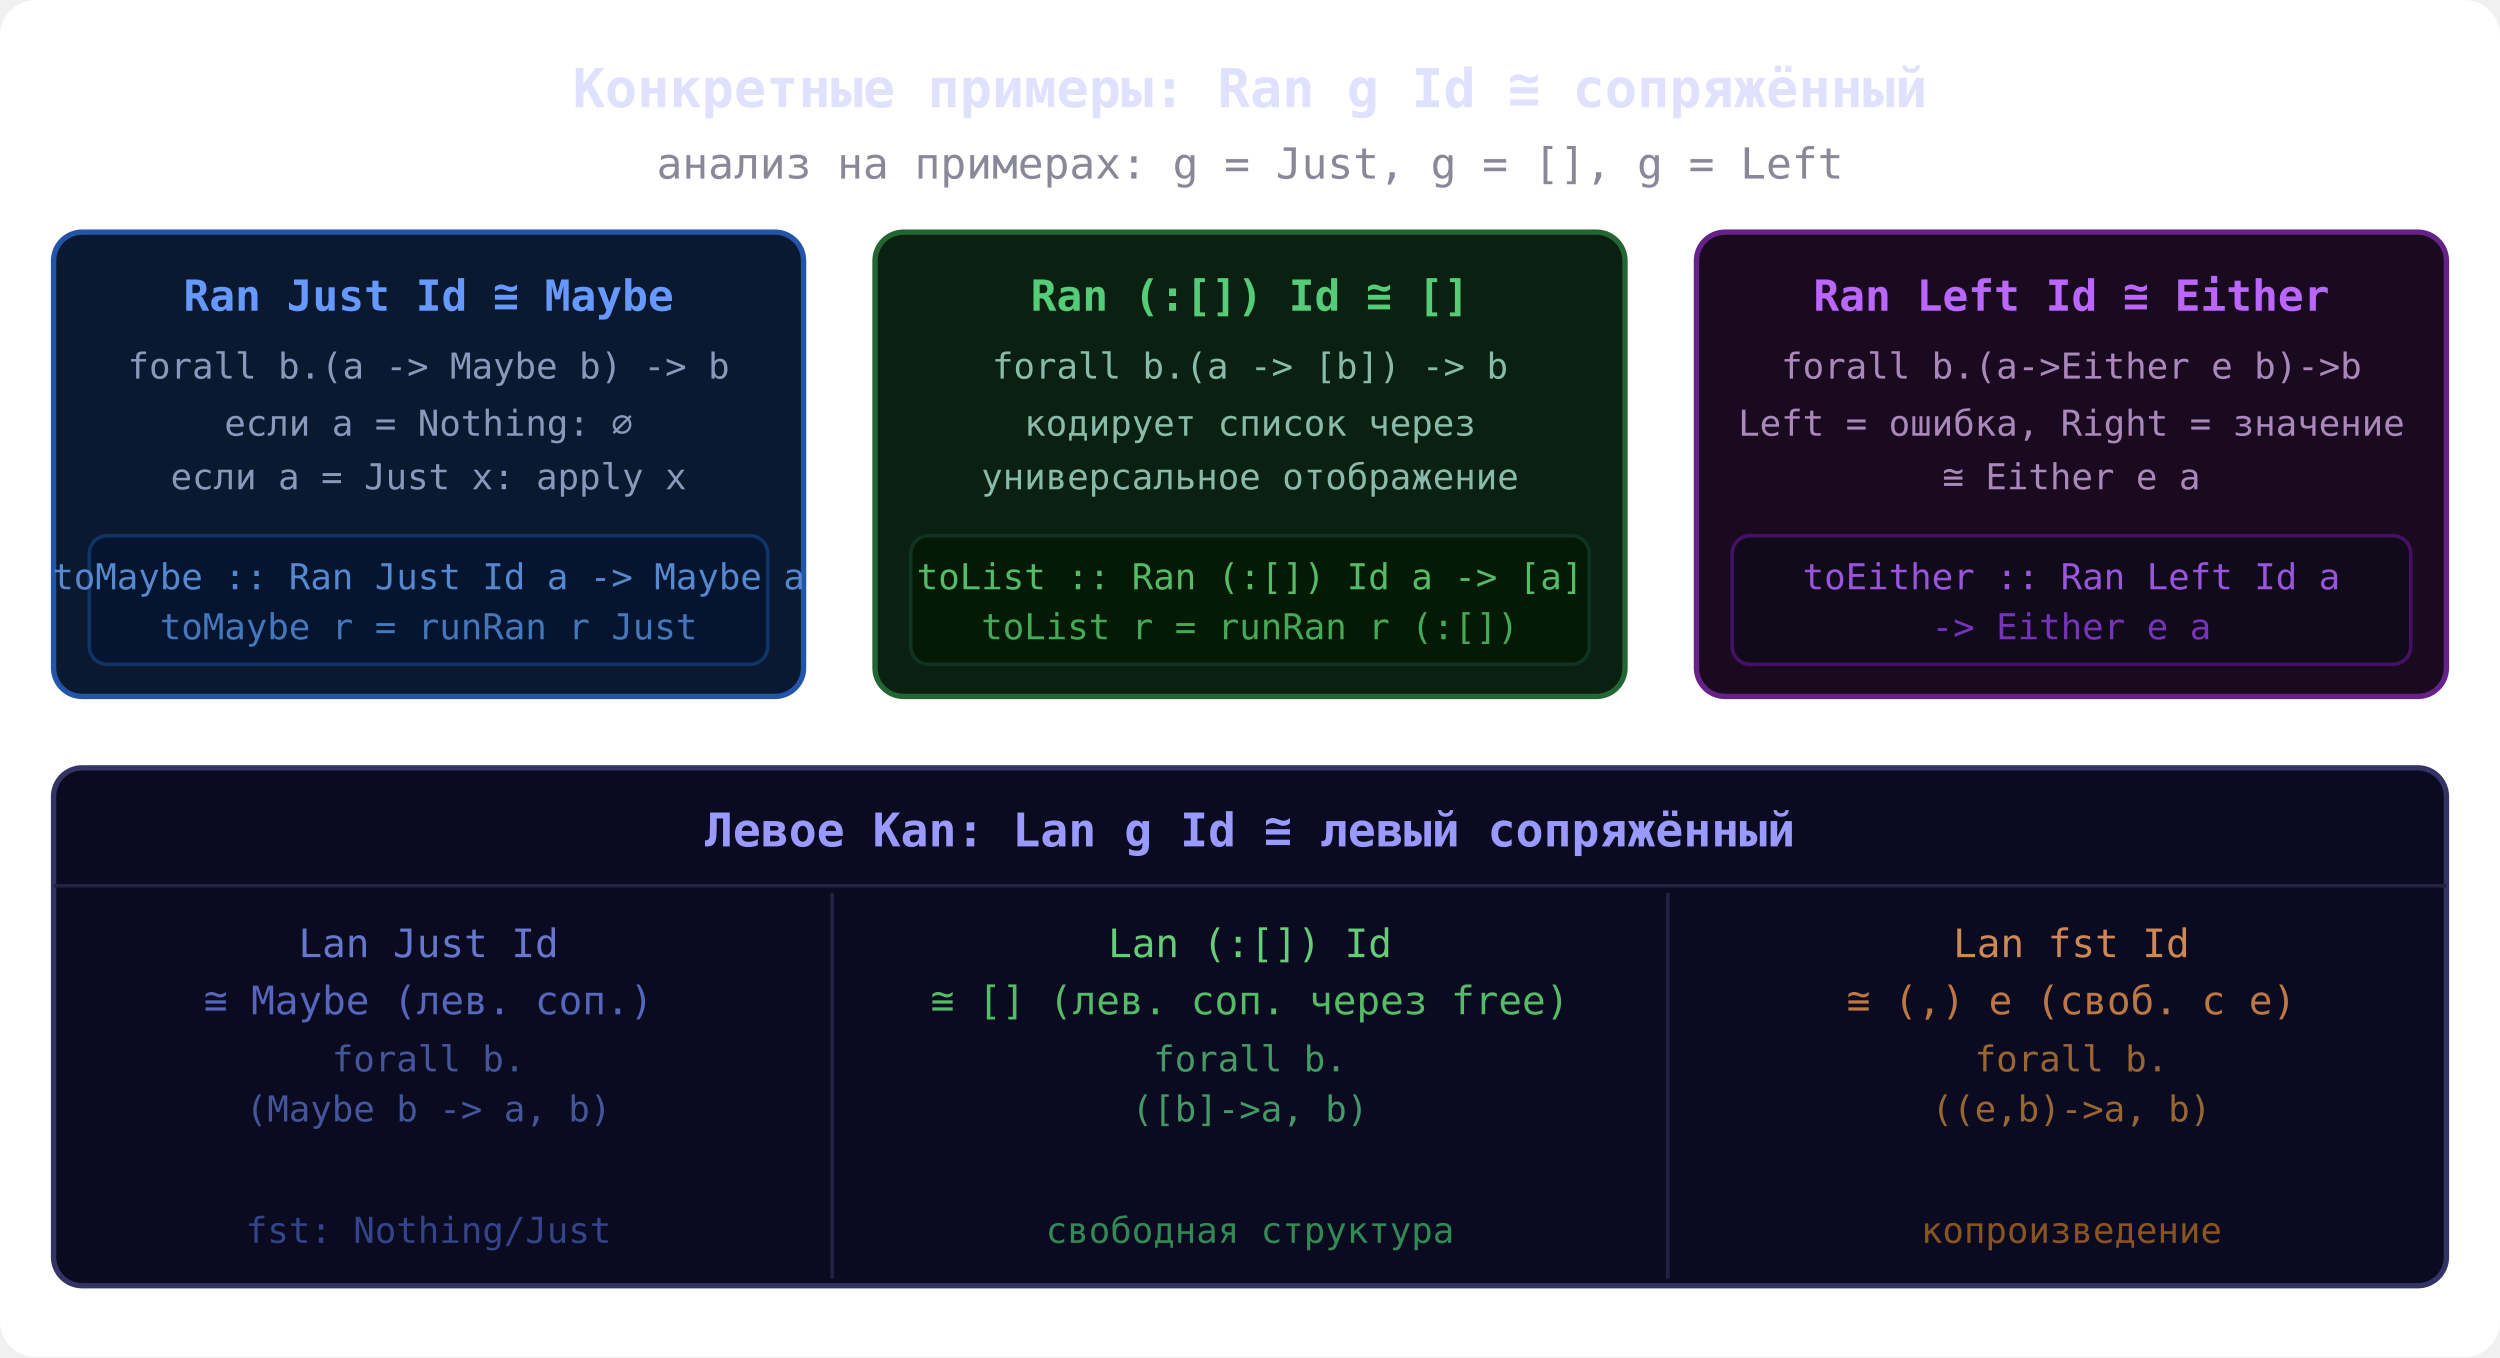
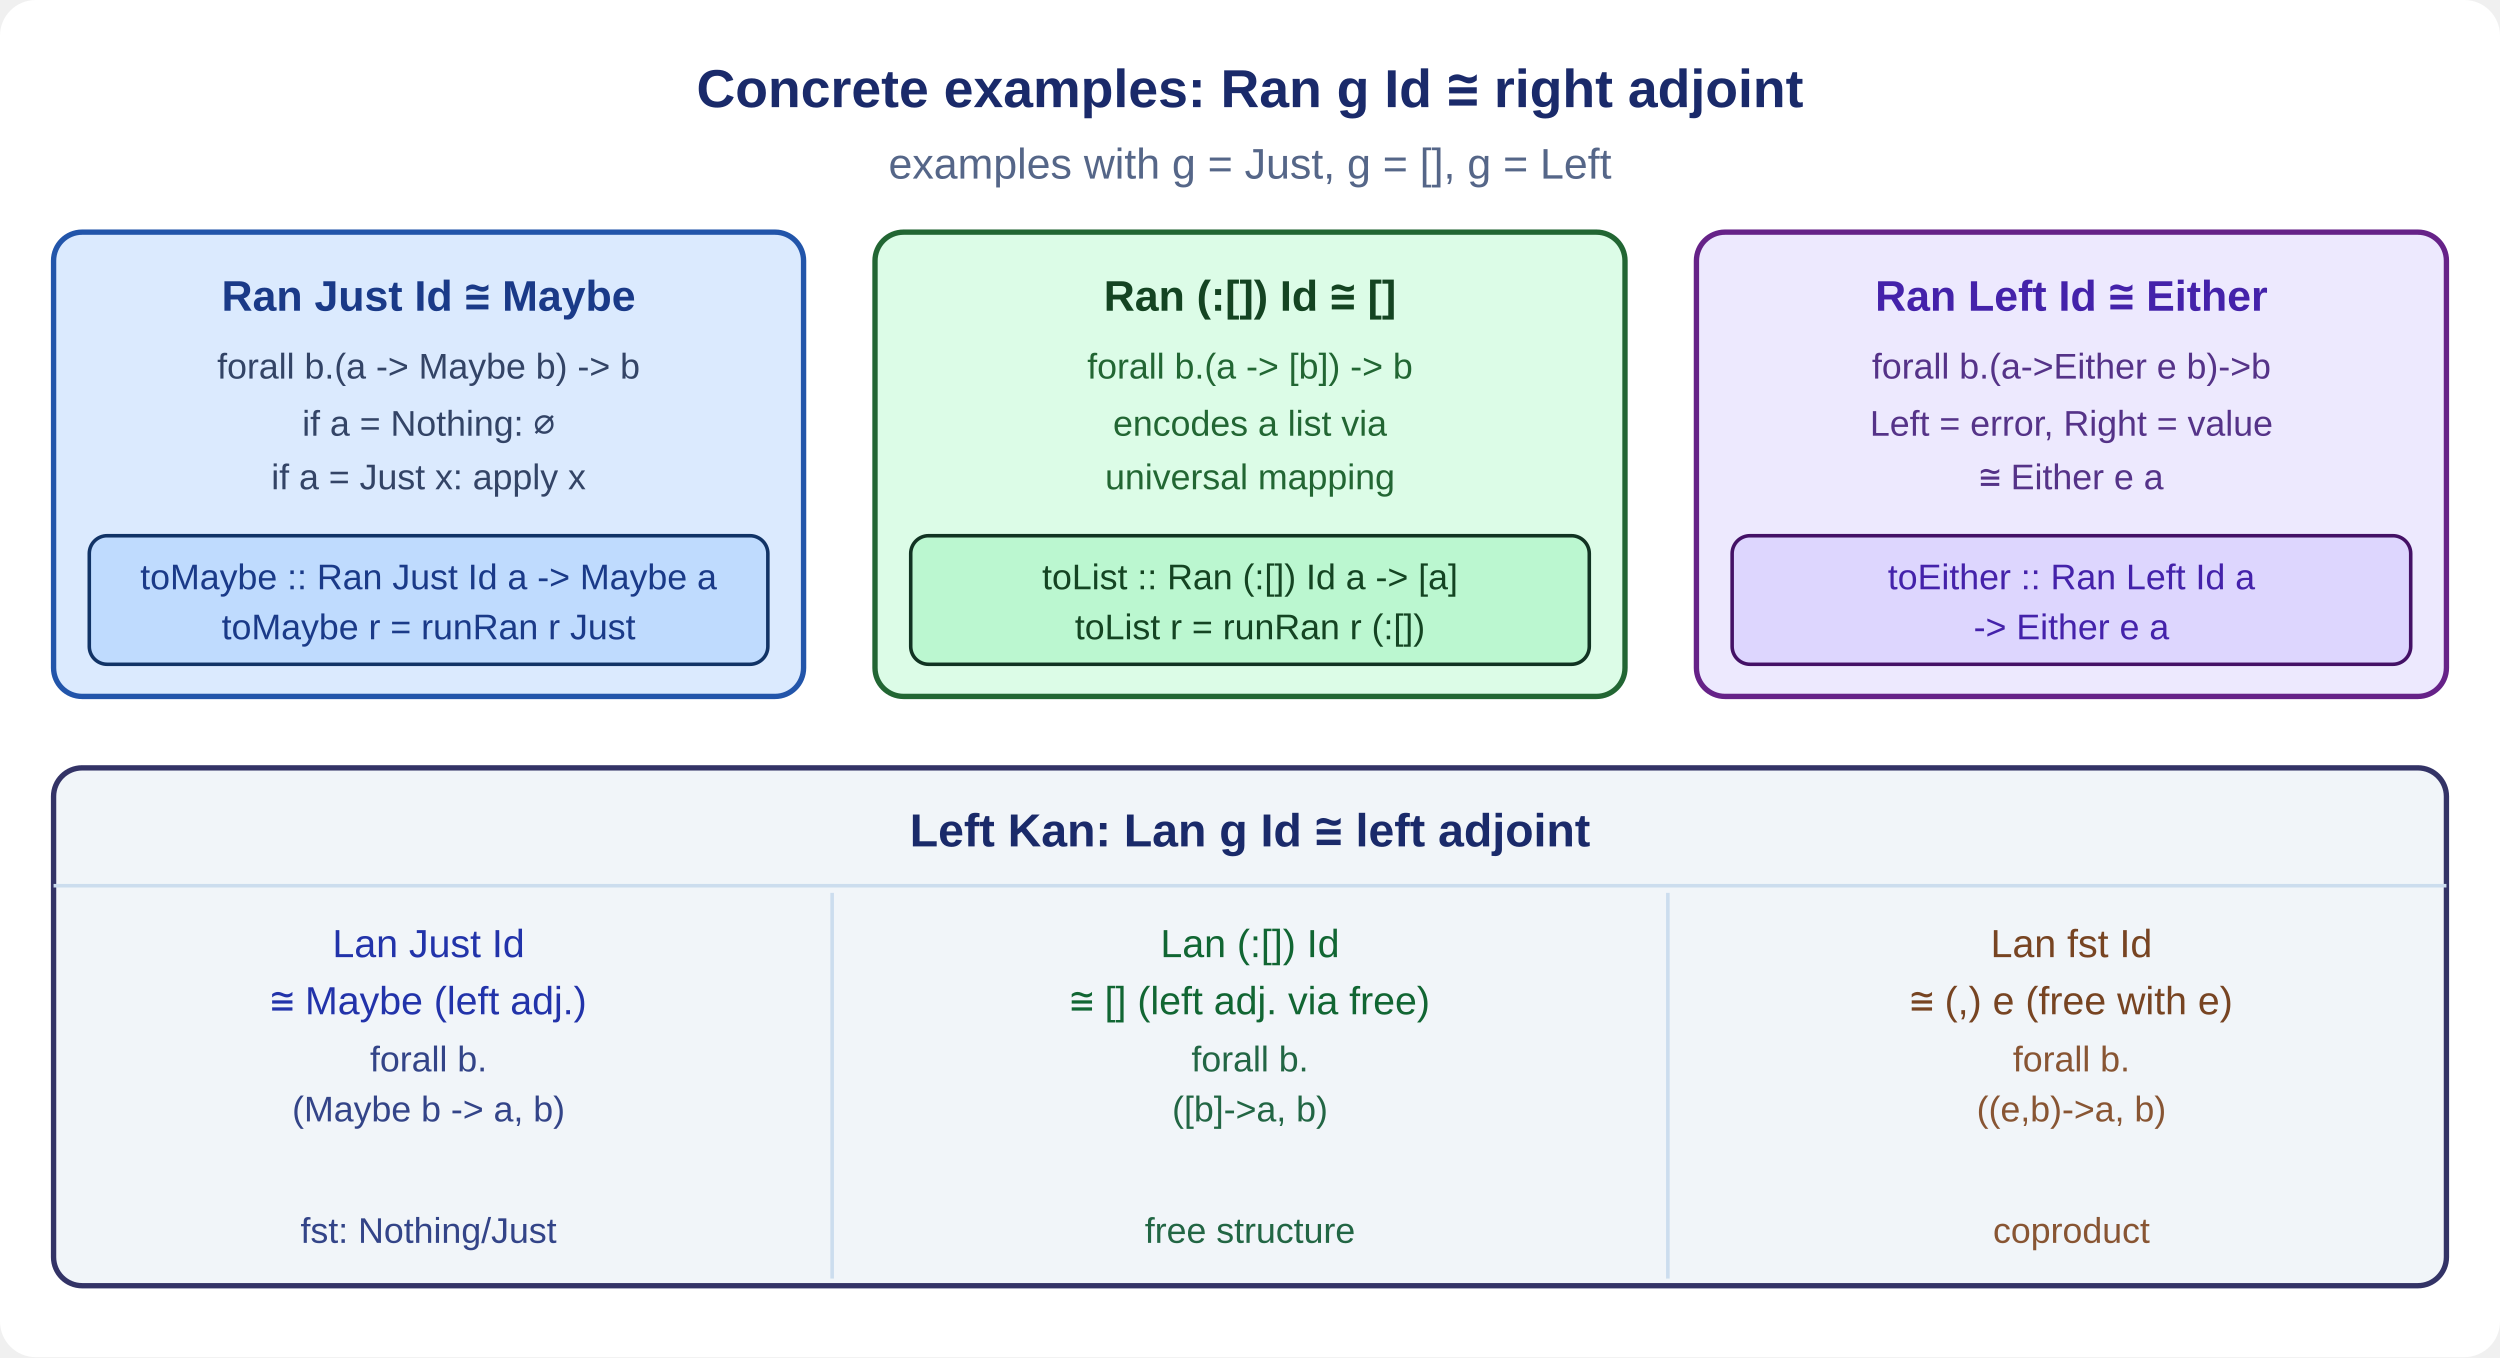
<svg xmlns="http://www.w3.org/2000/svg" width="700" height="380">
  <defs>
    <marker id="arrex" markerWidth="10" markerHeight="7" refX="9" refY="3.5" orient="auto">
      <polygon points="0 0, 10 3.5, 0 7" fill="#334466" />
    </marker>
    <marker id="arrGex" markerWidth="10" markerHeight="7" refX="9" refY="3.5" orient="auto">
      <polygon points="0 0, 10 3.5, 0 7" fill="#228844" />
    </marker>
    <marker id="arrBex" markerWidth="10" markerHeight="7" refX="9" refY="3.5" orient="auto">
      <polygon points="0 0, 10 3.5, 0 7" fill="#2255cc" />
    </marker>
  </defs>
  <rect width="700" height="380" fill="#ffffff" rx="10" />
-   <text x="350" y="30" text-anchor="middle" font-family="monospace" font-size="15" fill="#e0e0ff" font-weight="bold">Конкретные примеры: Ran g Id ≅ сопряжённый</text>
-   <text x="350" y="50" text-anchor="middle" font-family="monospace" font-size="12" fill="#888899">анализ на примерах: g = Just, g = [], g = Left</text>
-   <rect x="15" y="65" width="210" height="130" rx="8" fill="#0a1830" stroke="#2255aa" stroke-width="1.5" />
-   <text x="120" y="87" text-anchor="middle" font-family="monospace" font-size="12" fill="#6699ff" font-weight="bold">Ran Just Id ≅ Maybe</text>
-   <text x="120" y="106" text-anchor="middle" font-family="monospace" font-size="10" fill="#8899bb">forall b.(a -&gt; Maybe b) -&gt; b</text>
-   <text x="120" y="122" text-anchor="middle" font-family="monospace" font-size="10" fill="#8899bb">если a = Nothing: ∅</text>
-   <text x="120" y="137" text-anchor="middle" font-family="monospace" font-size="10" fill="#8899bb">если a = Just x: apply x</text>
-   <rect x="25" y="150" width="190" height="36" rx="5" fill="#051530" stroke="#113366" />
-   <text x="120" y="165" text-anchor="middle" font-family="monospace" font-size="10" fill="#5588cc">toMaybe :: Ran Just Id a -&gt; Maybe a</text>
-   <text x="120" y="179" text-anchor="middle" font-family="monospace" font-size="10" fill="#4477bb">toMaybe r = runRan r Just</text>
-   <rect x="245" y="65" width="210" height="130" rx="8" fill="#0a2010" stroke="#226633" stroke-width="1.5" />
-   <text x="350" y="87" text-anchor="middle" font-family="monospace" font-size="12" fill="#55cc77" font-weight="bold">Ran (:[]) Id ≅ []</text>
-   <text x="350" y="106" text-anchor="middle" font-family="monospace" font-size="10" fill="#88bbaa">forall b.(a -&gt; [b]) -&gt; b</text>
-   <text x="350" y="122" text-anchor="middle" font-family="monospace" font-size="10" fill="#88bbaa">кодирует список через</text>
-   <text x="350" y="137" text-anchor="middle" font-family="monospace" font-size="10" fill="#88bbaa">универсальное отображение</text>
-   <rect x="255" y="150" width="190" height="36" rx="5" fill="#051a05" stroke="#113322" />
-   <text x="350" y="165" text-anchor="middle" font-family="monospace" font-size="10" fill="#55bb66">toList :: Ran (:[]) Id a -&gt; [a]</text>
-   <text x="350" y="179" text-anchor="middle" font-family="monospace" font-size="10" fill="#44aa55">toList r = runRan r (:[]) </text>
-   <rect x="475" y="65" width="210" height="130" rx="8" fill="#1a0a20" stroke="#662288" stroke-width="1.5" />
-   <text x="580" y="87" text-anchor="middle" font-family="monospace" font-size="12" fill="#bb66ff" font-weight="bold">Ran Left Id ≅ Either</text>
-   <text x="580" y="106" text-anchor="middle" font-family="monospace" font-size="10" fill="#aa88bb">forall b.(a-&gt;Either e b)-&gt;b</text>
-   <text x="580" y="122" text-anchor="middle" font-family="monospace" font-size="10" fill="#aa88bb">Left = ошибка, Right = значение</text>
-   <text x="580" y="137" text-anchor="middle" font-family="monospace" font-size="10" fill="#aa88bb">≅ Either e a</text>
-   <rect x="485" y="150" width="190" height="36" rx="5" fill="#100a1a" stroke="#441166" />
-   <text x="580" y="165" text-anchor="middle" font-family="monospace" font-size="10" fill="#9955dd">toEither :: Ran Left Id a</text>
-   <text x="580" y="179" text-anchor="middle" font-family="monospace" font-size="10" fill="#7733bb">        -&gt; Either e a</text>
-   <rect x="15" y="215" width="670" height="145" rx="8" fill="#0a0a20" stroke="#333366" stroke-width="1.5" />
-   <text x="350" y="237" text-anchor="middle" font-family="monospace" font-size="13" fill="#9999ff" font-weight="bold">Левое Kan: Lan g Id ≅ левый сопряжённый</text>
-   <line x1="15" y1="248" x2="685" y2="248" stroke="#222244" stroke-width="1" />
-   <text x="120" y="268" text-anchor="middle" font-family="monospace" font-size="11" fill="#6677cc">Lan Just Id</text>
-   <text x="120" y="284" text-anchor="middle" font-family="monospace" font-size="11" fill="#5566bb">≅ Maybe (лев. соп.)</text>
-   <text x="120" y="300" text-anchor="middle" font-family="monospace" font-size="10" fill="#445599">forall b.  </text>
-   <text x="120" y="314" text-anchor="middle" font-family="monospace" font-size="10" fill="#445599">(Maybe b -&gt; a, b)</text>
-   <text x="120" y="348" text-anchor="middle" font-family="monospace" font-size="10" fill="#334488">fst: Nothing/Just</text>
-   <line x1="233" y1="250" x2="233" y2="358" stroke="#222244" stroke-width="1" />
-   <text x="350" y="268" text-anchor="middle" font-family="monospace" font-size="11" fill="#66cc77">Lan (:[]) Id</text>
-   <text x="350" y="284" text-anchor="middle" font-family="monospace" font-size="11" fill="#55bb66">≅ [] (лев. соп. через free)</text>
-   <text x="350" y="300" text-anchor="middle" font-family="monospace" font-size="10" fill="#449966">forall b.</text>
-   <text x="350" y="314" text-anchor="middle" font-family="monospace" font-size="10" fill="#449966">([b]-&gt;a, b)</text>
-   <text x="350" y="348" text-anchor="middle" font-family="monospace" font-size="10" fill="#338855">свободная структура</text>
-   <line x1="467" y1="250" x2="467" y2="358" stroke="#222244" stroke-width="1" />
-   <text x="580" y="268" text-anchor="middle" font-family="monospace" font-size="11" fill="#cc8855">Lan fst Id</text>
-   <text x="580" y="284" text-anchor="middle" font-family="monospace" font-size="11" fill="#bb7744">≅ (,) e (своб. с e)</text>
-   <text x="580" y="300" text-anchor="middle" font-family="monospace" font-size="10" fill="#996633">forall b.</text>
-   <text x="580" y="314" text-anchor="middle" font-family="monospace" font-size="10" fill="#996633">((e,b)-&gt;a, b)</text>
-   <text x="580" y="348" text-anchor="middle" font-family="monospace" font-size="10" fill="#885522">копроизведение</text>
+   <text x="350" y="30" text-anchor="middle" font-family="monospace,Arial,sans-serif" font-size="15" fill="#1a2a6a" font-weight="bold">Concrete examples: Ran g Id ≅ right adjoint</text>
+   <text x="350" y="50" text-anchor="middle" font-family="monospace,Arial,sans-serif" font-size="12" fill="#556688">examples with g = Just, g = [], g = Left</text>
+   <rect x="15" y="65" width="210" height="130" rx="8" fill="#dbeafe" stroke="#2255aa" stroke-width="1.5" />
+   <text x="120" y="87" text-anchor="middle" font-family="monospace,Arial,sans-serif" font-size="12" fill="#1a3a88" font-weight="bold">Ran Just Id ≅ Maybe</text>
+   <text x="120" y="106" text-anchor="middle" font-family="monospace,Arial,sans-serif" font-size="10" fill="#334466">forall b.(a -&gt; Maybe b) -&gt; b</text>
+   <text x="120" y="122" text-anchor="middle" font-family="monospace,Arial,sans-serif" font-size="10" fill="#334466">if a = Nothing: ∅</text>
+   <text x="120" y="137" text-anchor="middle" font-family="monospace,Arial,sans-serif" font-size="10" fill="#334466">if a = Just x: apply x</text>
+   <rect x="25" y="150" width="190" height="36" rx="5" fill="#bfdbfe" stroke="#113366" />
+   <text x="120" y="165" text-anchor="middle" font-family="monospace,Arial,sans-serif" font-size="10" fill="#1a3a88">toMaybe :: Ran Just Id a -&gt; Maybe a</text>
+   <text x="120" y="179" text-anchor="middle" font-family="monospace,Arial,sans-serif" font-size="10" fill="#1a3a88">toMaybe r = runRan r Just</text>
+   <rect x="245" y="65" width="210" height="130" rx="8" fill="#dcfce7" stroke="#226633" stroke-width="1.5" />
+   <text x="350" y="87" text-anchor="middle" font-family="monospace,Arial,sans-serif" font-size="12" fill="#144422" font-weight="bold">Ran (:[]) Id ≅ []</text>
+   <text x="350" y="106" text-anchor="middle" font-family="monospace,Arial,sans-serif" font-size="10" fill="#226633">forall b.(a -&gt; [b]) -&gt; b</text>
+   <text x="350" y="122" text-anchor="middle" font-family="monospace,Arial,sans-serif" font-size="10" fill="#226633">encodes a list via</text>
+   <text x="350" y="137" text-anchor="middle" font-family="monospace,Arial,sans-serif" font-size="10" fill="#226633">universal mapping</text>
+   <rect x="255" y="150" width="190" height="36" rx="5" fill="#bbf7d0" stroke="#113322" />
+   <text x="350" y="165" text-anchor="middle" font-family="monospace,Arial,sans-serif" font-size="10" fill="#144422">toList :: Ran (:[]) Id a -&gt; [a]</text>
+   <text x="350" y="179" text-anchor="middle" font-family="monospace,Arial,sans-serif" font-size="10" fill="#144422">toList r = runRan r (:[])</text>
+   <rect x="475" y="65" width="210" height="130" rx="8" fill="#ede9fe" stroke="#662288" stroke-width="1.5" />
+   <text x="580" y="87" text-anchor="middle" font-family="monospace,Arial,sans-serif" font-size="12" fill="#4422aa" font-weight="bold">Ran Left Id ≅ Either</text>
+   <text x="580" y="106" text-anchor="middle" font-family="monospace,Arial,sans-serif" font-size="10" fill="#553388">forall b.(a-&gt;Either e b)-&gt;b</text>
+   <text x="580" y="122" text-anchor="middle" font-family="monospace,Arial,sans-serif" font-size="10" fill="#553388">Left = error, Right = value</text>
+   <text x="580" y="137" text-anchor="middle" font-family="monospace,Arial,sans-serif" font-size="10" fill="#553388">≅ Either e a</text>
+   <rect x="485" y="150" width="190" height="36" rx="5" fill="#ddd6fe" stroke="#441166" />
+   <text x="580" y="165" text-anchor="middle" font-family="monospace,Arial,sans-serif" font-size="10" fill="#4422aa">toEither :: Ran Left Id a</text>
+   <text x="580" y="179" text-anchor="middle" font-family="monospace,Arial,sans-serif" font-size="10" fill="#4422aa">        -&gt; Either e a</text>
+   <rect x="15" y="215" width="670" height="145" rx="8" fill="#f1f5f9" stroke="#333366" stroke-width="1.5" />
+   <text x="350" y="237" text-anchor="middle" font-family="monospace,Arial,sans-serif" font-size="13" fill="#1a2a6a" font-weight="bold">Left Kan: Lan g Id ≅ left adjoint</text>
+   <line x1="15" y1="248" x2="685" y2="248" stroke="#ccddee" stroke-width="1" />
+   <text x="120" y="268" text-anchor="middle" font-family="monospace,Arial,sans-serif" font-size="11" fill="#2233aa">Lan Just Id</text>
+   <text x="120" y="284" text-anchor="middle" font-family="monospace,Arial,sans-serif" font-size="11" fill="#2233aa">≅ Maybe (left adj.)</text>
+   <text x="120" y="300" text-anchor="middle" font-family="monospace,Arial,sans-serif" font-size="10" fill="#334488">forall b.</text>
+   <text x="120" y="314" text-anchor="middle" font-family="monospace,Arial,sans-serif" font-size="10" fill="#334488">(Maybe b -&gt; a, b)</text>
+   <text x="120" y="348" text-anchor="middle" font-family="monospace,Arial,sans-serif" font-size="10" fill="#334488">fst: Nothing/Just</text>
+   <line x1="233" y1="250" x2="233" y2="358" stroke="#ccddee" stroke-width="1" />
+   <text x="350" y="268" text-anchor="middle" font-family="monospace,Arial,sans-serif" font-size="11" fill="#116633">Lan (:[]) Id</text>
+   <text x="350" y="284" text-anchor="middle" font-family="monospace,Arial,sans-serif" font-size="11" fill="#116633">≅ [] (left adj. via free)</text>
+   <text x="350" y="300" text-anchor="middle" font-family="monospace,Arial,sans-serif" font-size="10" fill="#226644">forall b.</text>
+   <text x="350" y="314" text-anchor="middle" font-family="monospace,Arial,sans-serif" font-size="10" fill="#226644">([b]-&gt;a, b)</text>
+   <text x="350" y="348" text-anchor="middle" font-family="monospace,Arial,sans-serif" font-size="10" fill="#226644">free structure</text>
+   <line x1="467" y1="250" x2="467" y2="358" stroke="#ccddee" stroke-width="1" />
+   <text x="580" y="268" text-anchor="middle" font-family="monospace,Arial,sans-serif" font-size="11" fill="#774422">Lan fst Id</text>
+   <text x="580" y="284" text-anchor="middle" font-family="monospace,Arial,sans-serif" font-size="11" fill="#774422">≅ (,) e (free with e)</text>
+   <text x="580" y="300" text-anchor="middle" font-family="monospace,Arial,sans-serif" font-size="10" fill="#885533">forall b.</text>
+   <text x="580" y="314" text-anchor="middle" font-family="monospace,Arial,sans-serif" font-size="10" fill="#885533">((e,b)-&gt;a, b)</text>
+   <text x="580" y="348" text-anchor="middle" font-family="monospace,Arial,sans-serif" font-size="10" fill="#885533">coproduct</text>
</svg>
